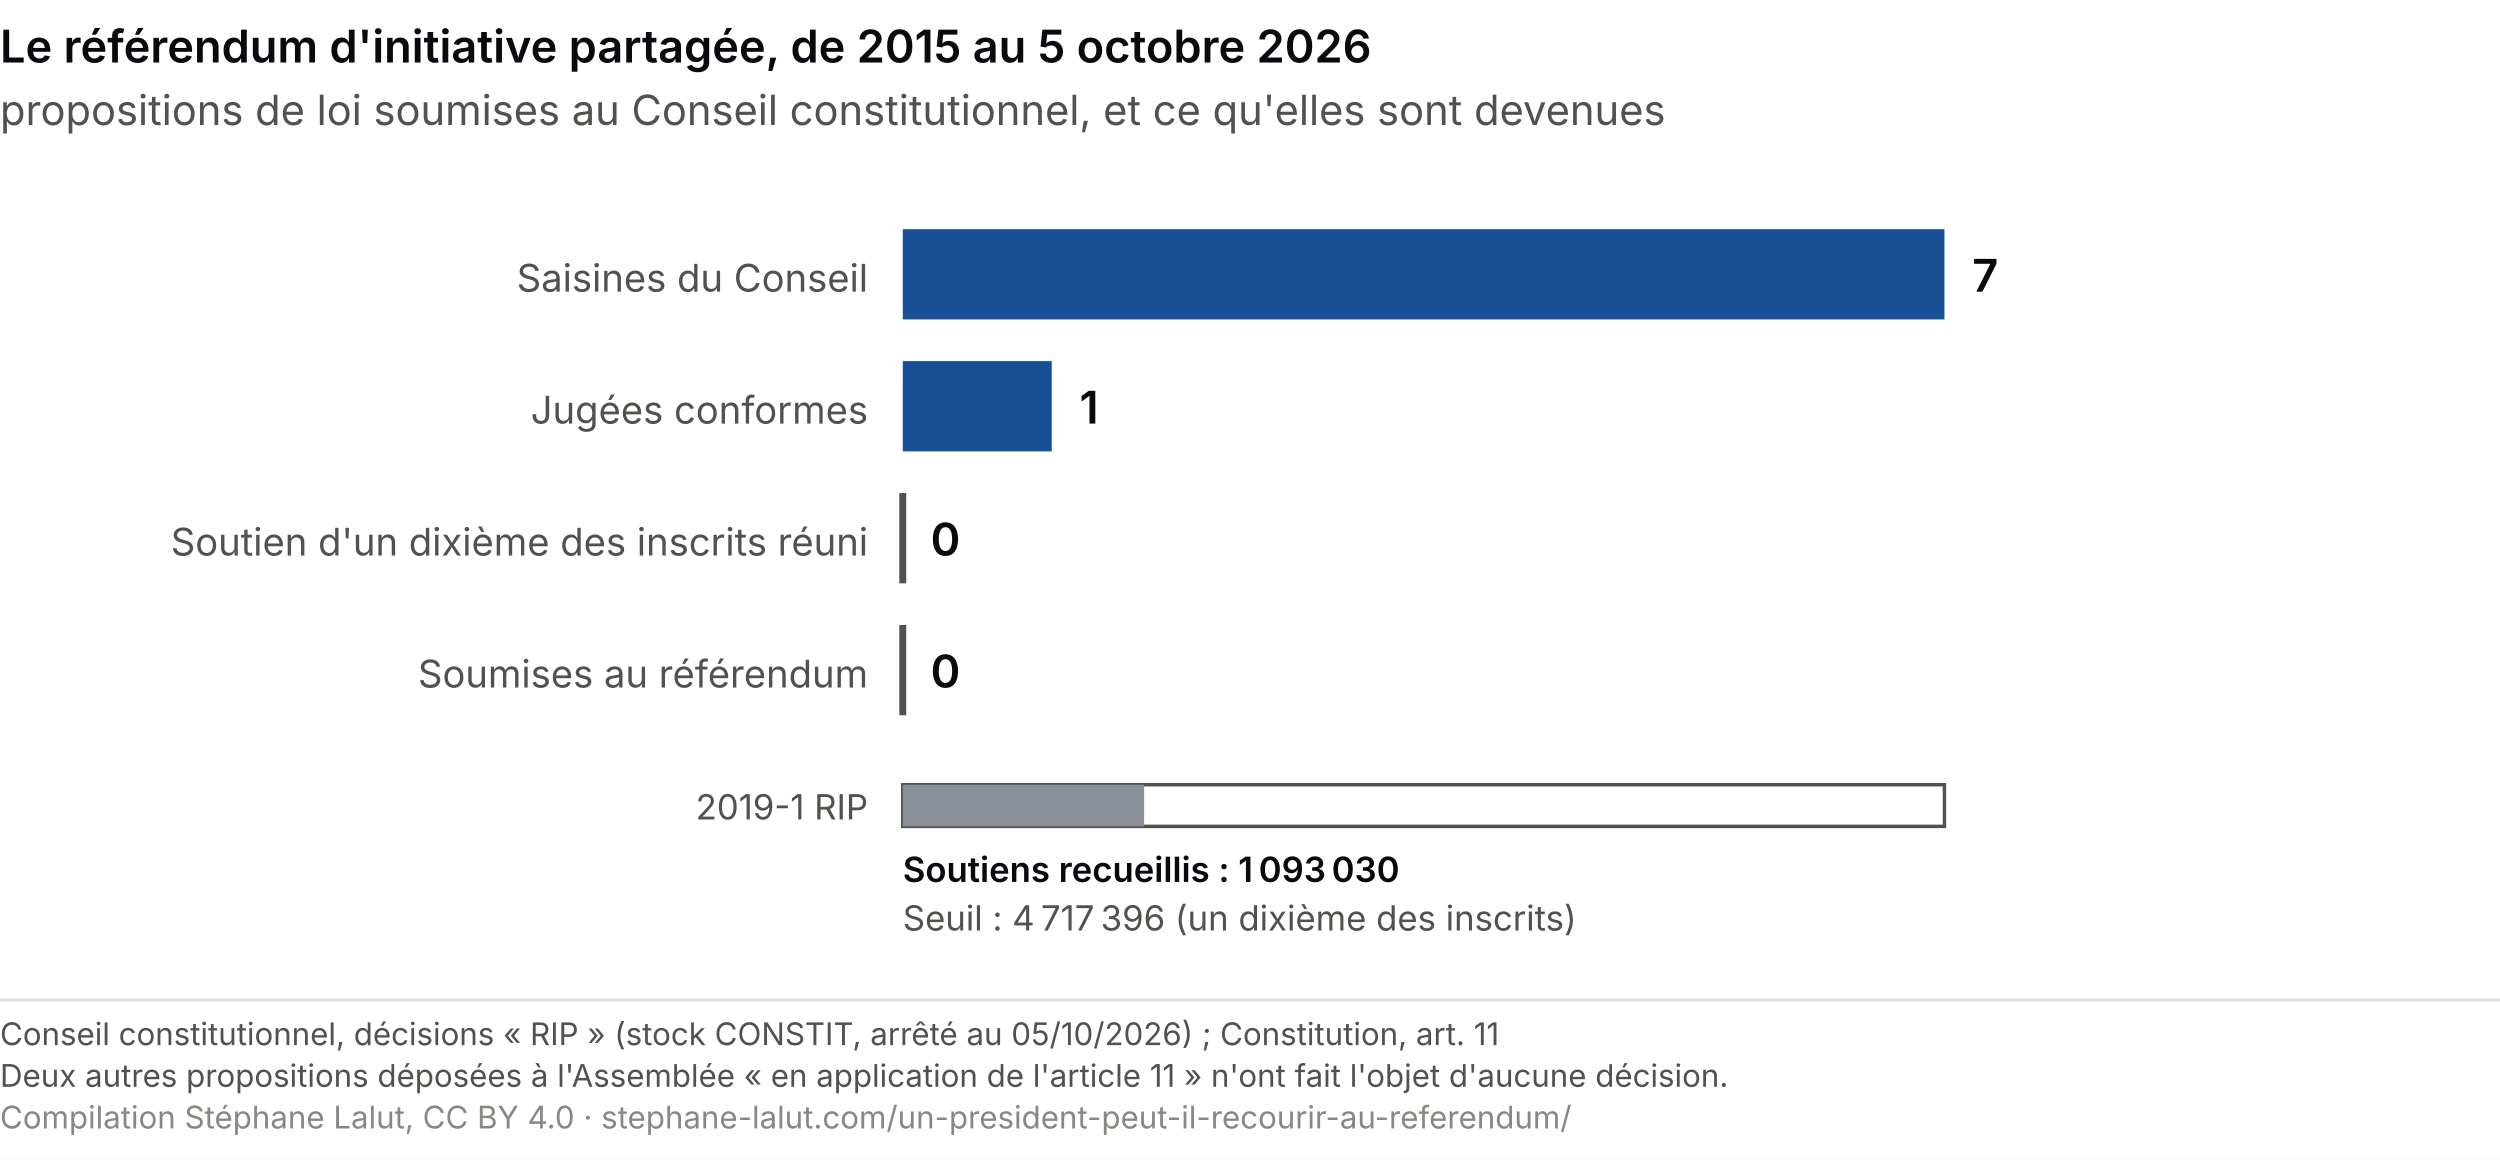
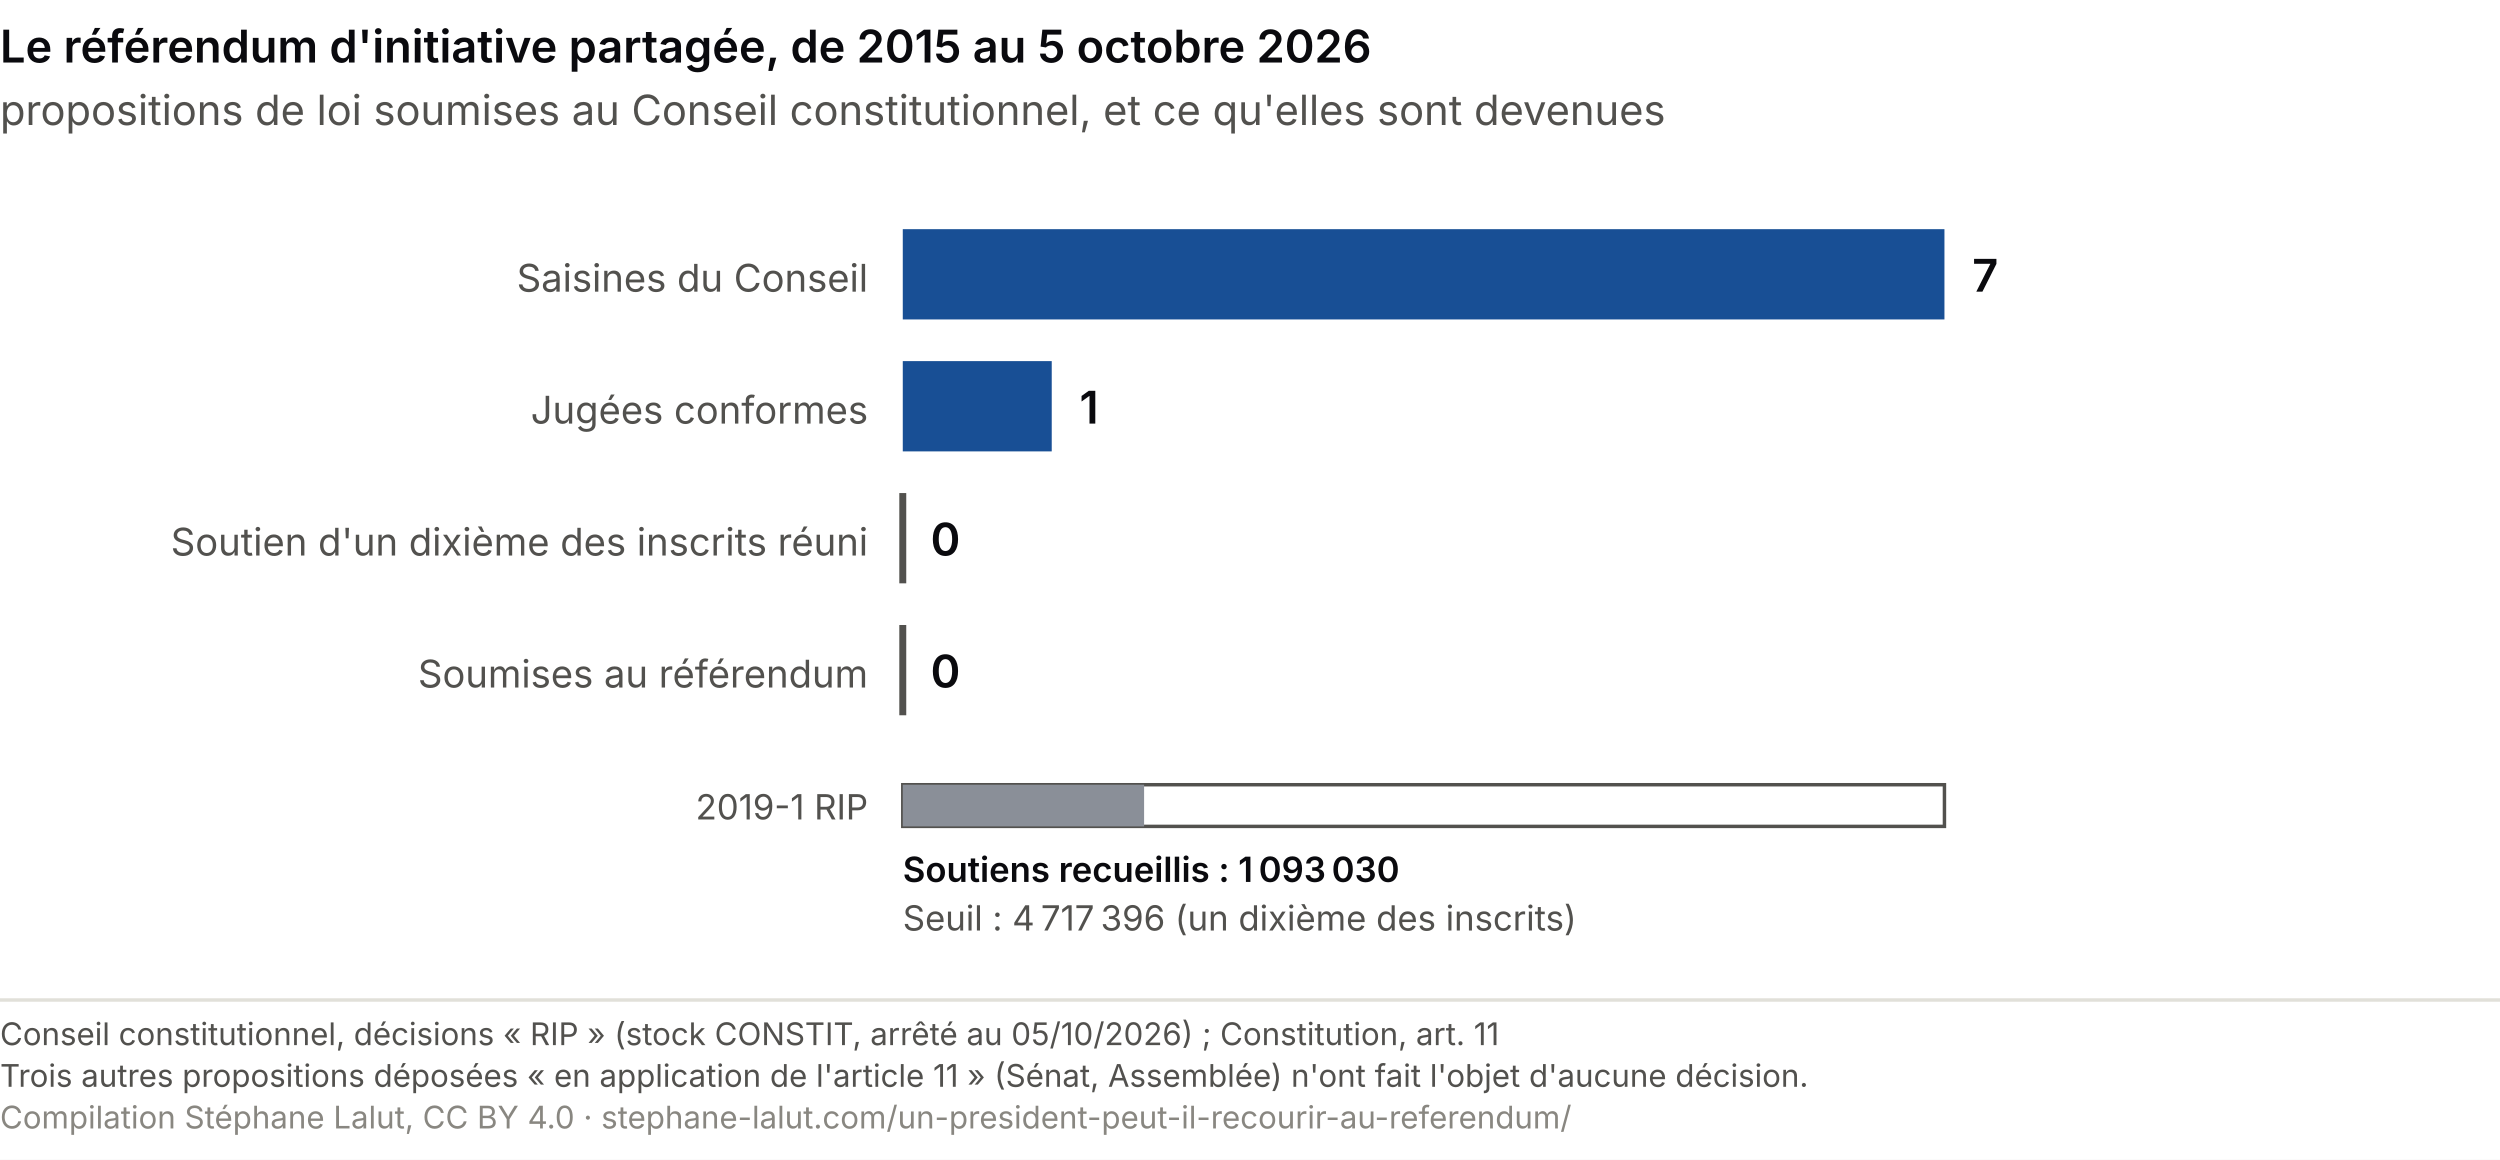
<svg xmlns="http://www.w3.org/2000/svg" viewBox="0 0 720 334" role="img" font-variant-numeric="tabular-nums" aria-labelledby="rp-t rp-d" font-family="system-ui, -apple-system, Segoe UI, sans-serif">
  <rect width="720" height="334" fill="#ffffff" />
  <text x="0.0" y="18.0" font-size="13" fill="#0A0A0E" text-anchor="start" font-weight="600">Le référendum d'initiative partagée, de 2015 au 5 octobre 2026</text>
  <text x="0.0" y="36.0" font-size="12" fill="#52514e" text-anchor="start">propositions de loi soumises au Conseil constitutionnel, et ce qu'elles sont devenues</text>
  <text x="250.0" y="84.0" font-size="11" fill="#52514e" text-anchor="end">Saisines du Conseil</text>
  <rect x="260" y="66" width="300.0" height="26" fill="#184f95" />
  <text x="568.0" y="84.0" font-size="13" fill="#0A0A0E" text-anchor="start" font-weight="600">7</text>
  <text x="250.0" y="122.0" font-size="11" fill="#52514e" text-anchor="end">Jugées conformes</text>
  <rect x="260" y="104" width="42.9" height="26" fill="#184f95" />
  <text x="310.9" y="122.0" font-size="13" fill="#0A0A0E" text-anchor="start" font-weight="600">1</text>
  <text x="250.0" y="160.0" font-size="11" fill="#52514e" text-anchor="end">Soutien d'un dixième des inscrits réuni</text>
  <line x1="260" y1="142" x2="260" y2="168" stroke="#52514e" stroke-width="2" />
  <text x="268.0" y="160.0" font-size="13" fill="#0A0A0E" text-anchor="start" font-weight="600">0</text>
  <text x="250.0" y="198.0" font-size="11" fill="#52514e" text-anchor="end">Soumises au référendum</text>
  <line x1="260" y1="180" x2="260" y2="206" stroke="#52514e" stroke-width="2" />
  <text x="268.0" y="198.0" font-size="13" fill="#0A0A0E" text-anchor="start" font-weight="600">0</text>
  <rect x="260" y="226" width="300" height="12" fill="none" stroke="#52514e" />
  <rect x="260" y="226" width="69.5" height="12" fill="#8a8f98" />
  <text x="250.0" y="236.0" font-size="10" fill="#52514e" text-anchor="end">2019-1 RIP</text>
  <text x="260.0" y="254.0" font-size="10" fill="#0A0A0E" text-anchor="start" font-weight="600">Soutiens recueillis : 1 093 030</text>
  <text x="260.0" y="268.0" font-size="10" fill="#52514e" text-anchor="start">Seuil : 4 717 396 (un dixième des inscrits)</text>
  <line x1="0" y1="288" x2="720" y2="288" stroke="#e1e0d9" />
  <text x="0" y="301" font-size="9" fill="#52514e">Conseil constitutionnel, décisions « RIP » (stock CONSTIT, arrêté au 05/10/2026) ; Constitution, art. 11</text>
-   <text x="0" y="313" font-size="9" fill="#52514e">Deux autres propositions déposées à l'Assemblée « en application de l'article 11 » n'ont fait l'objet d'aucune décision.</text>
+   <text x="0" y="313" font-size="9" fill="#52514e">Trois autres propositions déposées « en application de l'article 11 » (Sénat, Assemblée) n'ont fait l'objet d'aucune décision.</text>
  <text x="0" y="325" font-size="9" fill="#898781">Compilation Stéphane Lalut, CC BY 4.0 · stephane-lalut.com/un-president-peut-il-recourir-au-referendum/</text>
</svg>
